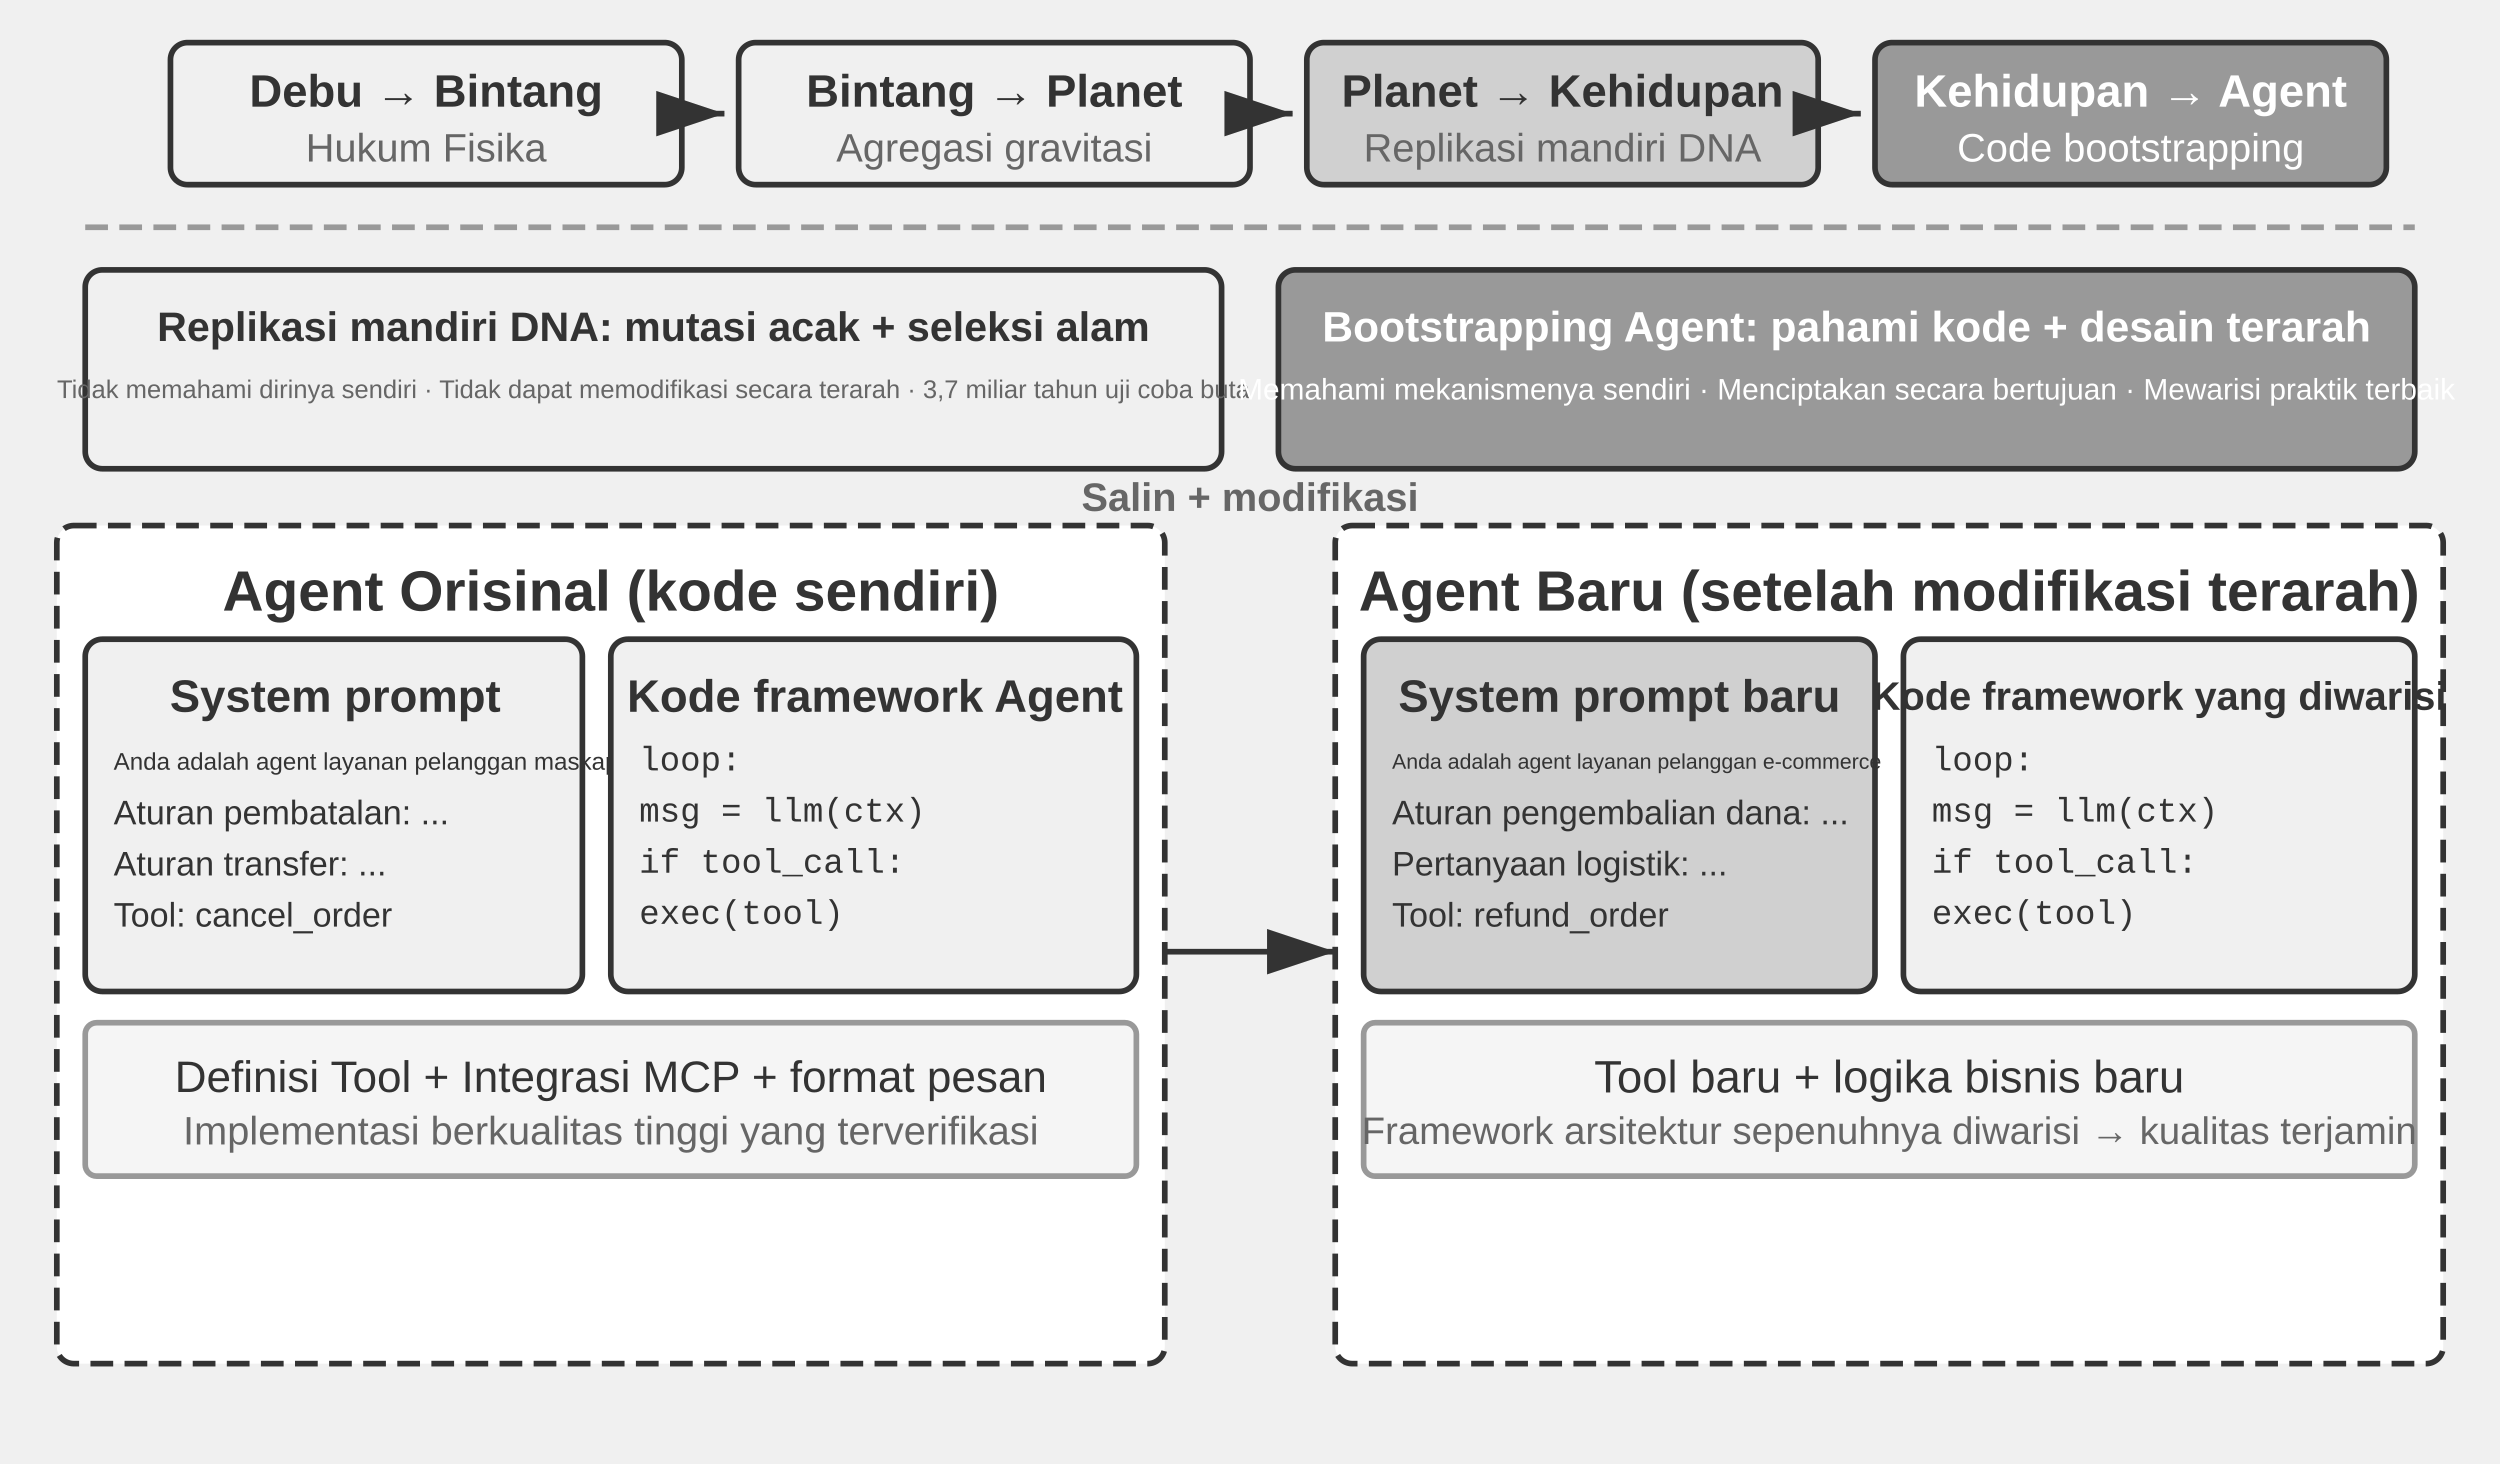
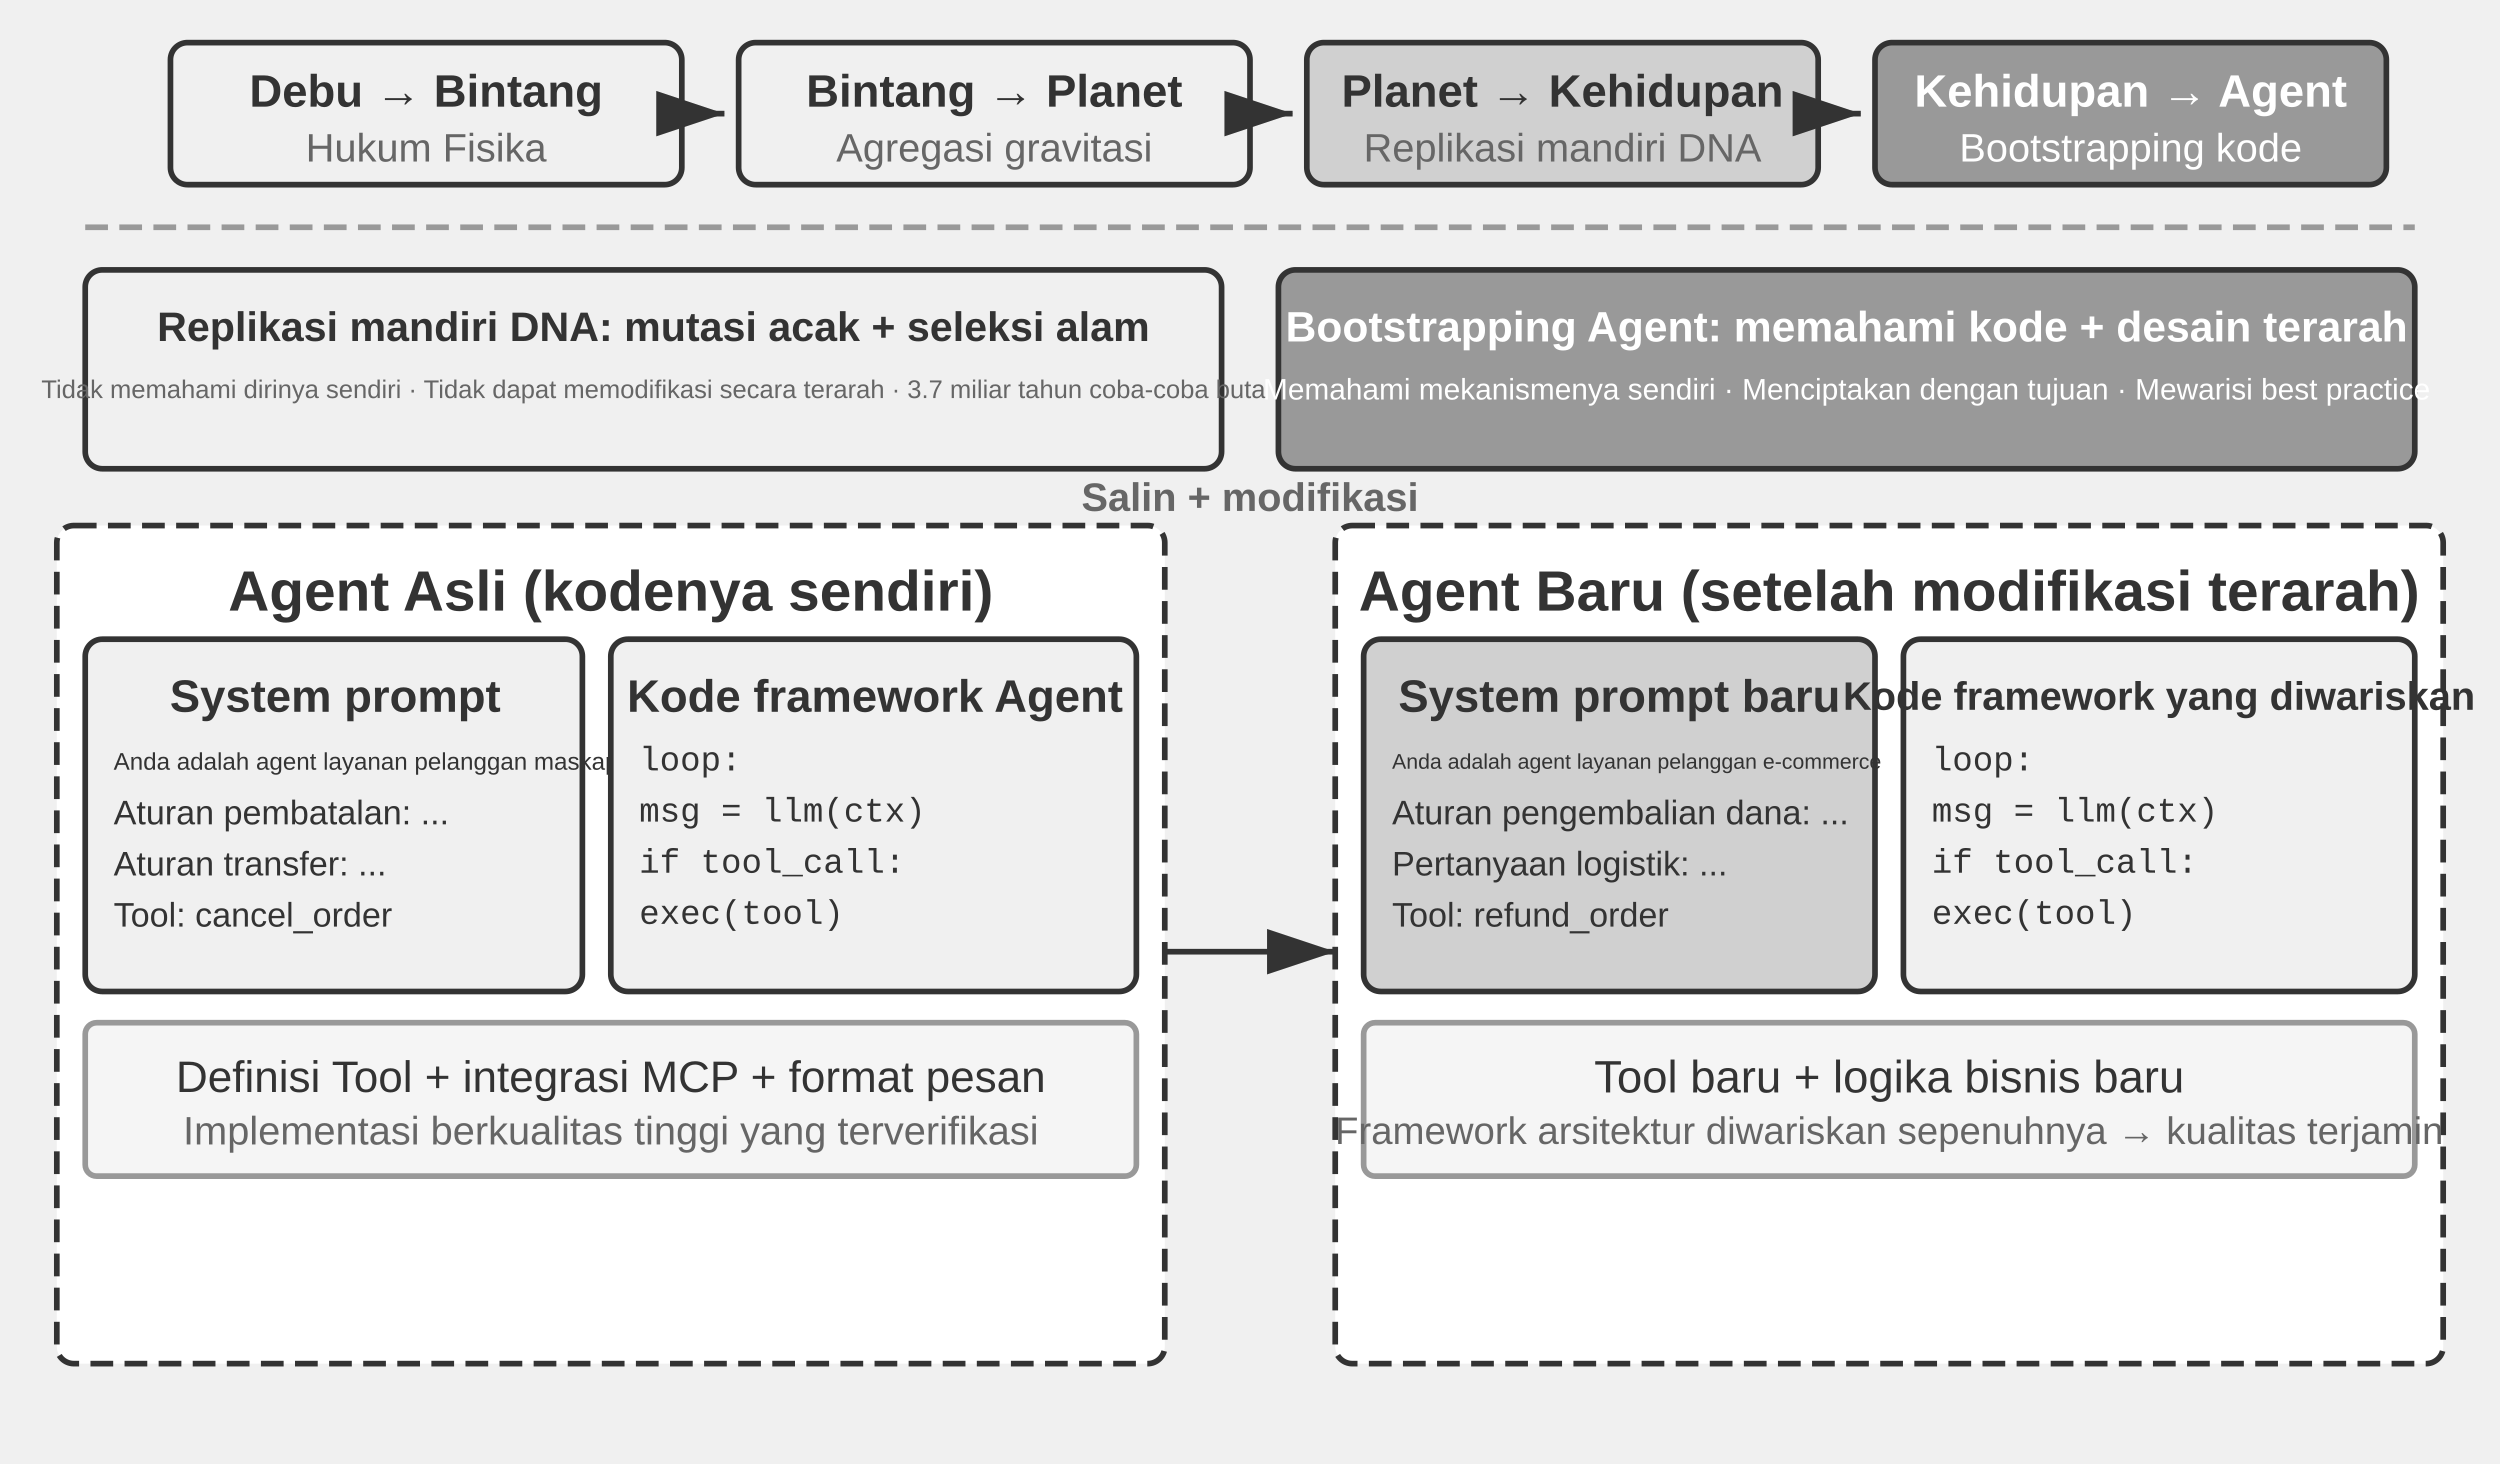
<svg xmlns="http://www.w3.org/2000/svg" viewBox="0 40 880 515" width="880" height="515" style="background:#ffffff">
  <defs>
    <marker id="ah" markerWidth="12" markerHeight="8" refX="12" refY="4" orient="auto">
      <polygon points="0 0, 12 4, 0 8" fill="#333333" />
    </marker>
    <marker id="ah-light" markerWidth="12" markerHeight="8" refX="12" refY="4" orient="auto">
      <polygon points="0 0, 12 4, 0 8" fill="#999999" />
    </marker>
  </defs>
  <rect x="60" y="55" width="180" height="50" rx="6" fill="#f0f0f0" stroke="#333333" stroke-width="2" />
  <text x="150" y="72" font-family="Arial, 'Helvetica Neue', Helvetica, 'PingFang SC', 'Microsoft YaHei', sans-serif" font-size="16" fill="#333333" text-anchor="middle" dominant-baseline="central" font-weight="bold">Debu → Bintang</text>
  <text x="150" y="92" font-family="Arial, 'Helvetica Neue', Helvetica, 'PingFang SC', 'Microsoft YaHei', sans-serif" font-size="14" fill="#666666" text-anchor="middle" dominant-baseline="central" font-weight="normal">Hukum Fisika</text>
  <line x1="240" y1="80" x2="255" y2="80" stroke="#333333" stroke-width="2" marker-end="url(#ah)" />
  <rect x="260" y="55" width="180" height="50" rx="6" fill="#f0f0f0" stroke="#333333" stroke-width="2" />
  <text x="350" y="72" font-family="Arial, 'Helvetica Neue', Helvetica, 'PingFang SC', 'Microsoft YaHei', sans-serif" font-size="16" fill="#333333" text-anchor="middle" dominant-baseline="central" font-weight="bold">Bintang → Planet</text>
  <text x="350" y="92" font-family="Arial, 'Helvetica Neue', Helvetica, 'PingFang SC', 'Microsoft YaHei', sans-serif" font-size="14" fill="#666666" text-anchor="middle" dominant-baseline="central" font-weight="normal">Agregasi gravitasi</text>
  <line x1="440" y1="80" x2="455" y2="80" stroke="#333333" stroke-width="2" marker-end="url(#ah)" />
  <rect x="460" y="55" width="180" height="50" rx="6" fill="#d0d0d0" stroke="#333333" stroke-width="2" />
  <text x="550" y="72" font-family="Arial, 'Helvetica Neue', Helvetica, 'PingFang SC', 'Microsoft YaHei', sans-serif" font-size="16" fill="#333333" text-anchor="middle" dominant-baseline="central" font-weight="bold">Planet → Kehidupan</text>
  <text x="550" y="92" font-family="Arial, 'Helvetica Neue', Helvetica, 'PingFang SC', 'Microsoft YaHei', sans-serif" font-size="14" fill="#666666" text-anchor="middle" dominant-baseline="central" font-weight="normal">Replikasi mandiri DNA</text>
  <line x1="640" y1="80" x2="655" y2="80" stroke="#333333" stroke-width="2" marker-end="url(#ah)" />
  <rect x="660" y="55" width="180" height="50" rx="6" fill="#999999" stroke="#333333" stroke-width="2" />
  <text x="750" y="72" font-family="Arial, 'Helvetica Neue', Helvetica, 'PingFang SC', 'Microsoft YaHei', sans-serif" font-size="16" fill="#ffffff" text-anchor="middle" dominant-baseline="central" font-weight="bold">Kehidupan → Agent</text>
-   <text x="750" y="92" font-family="Arial, 'Helvetica Neue', Helvetica, 'PingFang SC', 'Microsoft YaHei', sans-serif" font-size="14" fill="#ffffff" text-anchor="middle" dominant-baseline="central" font-weight="normal">Code bootstrapping</text>
+   <text x="750" y="92" font-family="Arial, 'Helvetica Neue', Helvetica, 'PingFang SC', 'Microsoft YaHei', sans-serif" font-size="14" fill="#ffffff" text-anchor="middle" dominant-baseline="central" font-weight="normal">Bootstrapping kode</text>
  <line x1="30" y1="120" x2="850" y2="120" stroke="#999999" stroke-width="2" stroke-dasharray="8,4" />
  <rect x="30" y="135" width="400" height="70" rx="6" fill="#f0f0f0" stroke="#333333" stroke-width="2" />
  <text x="230" y="155" font-family="Arial, 'Helvetica Neue', Helvetica, 'PingFang SC', 'Microsoft YaHei', sans-serif" font-size="14.5" fill="#333333" text-anchor="middle" dominant-baseline="central" font-weight="bold">Replikasi mandiri DNA: mutasi acak + seleksi alam</text>
-   <text x="230" y="177" font-family="Arial, 'Helvetica Neue', Helvetica, 'PingFang SC', 'Microsoft YaHei', sans-serif" font-size="9" fill="#666666" text-anchor="middle" dominant-baseline="central" font-weight="normal">Tidak memahami dirinya sendiri · Tidak dapat memodifikasi secara terarah · 3,7 miliar tahun uji coba buta</text>
+   <text x="230" y="177" font-family="Arial, 'Helvetica Neue', Helvetica, 'PingFang SC', 'Microsoft YaHei', sans-serif" font-size="9" fill="#666666" text-anchor="middle" dominant-baseline="central" font-weight="normal">Tidak memahami dirinya sendiri · Tidak dapat memodifikasi secara terarah · 3.7 miliar tahun coba-coba buta</text>
  <rect x="450" y="135" width="400" height="70" rx="6" fill="#999999" stroke="#333333" stroke-width="2" />
-   <text x="650" y="155" font-family="Arial, 'Helvetica Neue', Helvetica, 'PingFang SC', 'Microsoft YaHei', sans-serif" font-size="15" fill="#ffffff" text-anchor="middle" dominant-baseline="central" font-weight="bold">Bootstrapping Agent: pahami kode + desain terarah</text>
-   <text x="650" y="177" font-family="Arial, 'Helvetica Neue', Helvetica, 'PingFang SC', 'Microsoft YaHei', sans-serif" font-size="10.5" fill="#ffffff" text-anchor="middle" dominant-baseline="central" font-weight="normal">Memahami mekanismenya sendiri · Menciptakan secara bertujuan · Mewarisi praktik terbaik</text>
+   <text x="650" y="155" font-family="Arial, 'Helvetica Neue', Helvetica, 'PingFang SC', 'Microsoft YaHei', sans-serif" font-size="15" fill="#ffffff" text-anchor="middle" dominant-baseline="central" font-weight="bold">Bootstrapping Agent: memahami kode + desain terarah</text>
+   <text x="650" y="177" font-family="Arial, 'Helvetica Neue', Helvetica, 'PingFang SC', 'Microsoft YaHei', sans-serif" font-size="10.5" fill="#ffffff" text-anchor="middle" dominant-baseline="central" font-weight="normal">Memahami mekanismenya sendiri · Menciptakan dengan tujuan · Mewarisi best practice</text>
  <rect x="20" y="225" width="390" height="295" rx="6" fill="#ffffff" stroke="#333333" stroke-width="2" stroke-dasharray="8,4" />
-   <text x="215" y="248" font-family="Arial, 'Helvetica Neue', Helvetica, 'PingFang SC', 'Microsoft YaHei', sans-serif" font-size="20" fill="#333333" text-anchor="middle" dominant-baseline="central" font-weight="bold">Agent Orisinal (kode sendiri)</text>
+   <text x="215" y="248" font-family="Arial, 'Helvetica Neue', Helvetica, 'PingFang SC', 'Microsoft YaHei', sans-serif" font-size="20" fill="#333333" text-anchor="middle" dominant-baseline="central" font-weight="bold">Agent Asli (kodenya sendiri)</text>
  <rect x="30" y="265" width="175" height="124" rx="6" fill="#f0f0f0" stroke="#333333" stroke-width="2" />
  <text x="118" y="285" font-family="Arial, 'Helvetica Neue', Helvetica, 'PingFang SC', 'Microsoft YaHei', sans-serif" font-size="16" fill="#333333" text-anchor="middle" dominant-baseline="central" font-weight="bold">System prompt</text>
  <text x="40" y="308" font-family="Arial, 'Helvetica Neue', Helvetica, 'PingFang SC', 'Microsoft YaHei', sans-serif" font-size="8.5" fill="#333333" text-anchor="start" dominant-baseline="central" font-weight="normal">Anda adalah agent layanan pelanggan maskapai penerbangan</text>
  <text x="40" y="326" font-family="Arial, 'Helvetica Neue', Helvetica, 'PingFang SC', 'Microsoft YaHei', sans-serif" font-size="12" fill="#333333" text-anchor="start" dominant-baseline="central" font-weight="normal">Aturan pembatalan: ...</text>
  <text x="40" y="344" font-family="Arial, 'Helvetica Neue', Helvetica, 'PingFang SC', 'Microsoft YaHei', sans-serif" font-size="12" fill="#333333" text-anchor="start" dominant-baseline="central" font-weight="normal">Aturan transfer: ...</text>
  <text x="40" y="362" font-family="Arial, 'Helvetica Neue', Helvetica, 'PingFang SC', 'Microsoft YaHei', sans-serif" font-size="12" fill="#333333" text-anchor="start" dominant-baseline="central" font-weight="normal">Tool: cancel_order</text>
  <rect x="215" y="265" width="185" height="124" rx="6" fill="#f0f0f0" stroke="#333333" stroke-width="2" />
  <text x="308" y="285" font-family="Arial, 'Helvetica Neue', Helvetica, 'PingFang SC', 'Microsoft YaHei', sans-serif" font-size="16" fill="#333333" text-anchor="middle" dominant-baseline="central" font-weight="bold">Kode framework Agent</text>
  <text x="225" y="308" font-family="'Courier New', Courier, monospace" font-size="12" fill="#333333" text-anchor="start" dominant-baseline="central">loop:</text>
  <text x="225" y="326" font-family="'Courier New', Courier, monospace" font-size="12" fill="#333333" text-anchor="start" dominant-baseline="central">  msg = llm(ctx)</text>
  <text x="225" y="344" font-family="'Courier New', Courier, monospace" font-size="12" fill="#333333" text-anchor="start" dominant-baseline="central">  if tool_call:</text>
  <text x="225" y="362" font-family="'Courier New', Courier, monospace" font-size="12" fill="#333333" text-anchor="start" dominant-baseline="central">    exec(tool)</text>
  <rect x="30" y="400" width="370" height="54" rx="4" fill="#f5f5f5" stroke="#999999" stroke-width="2" />
-   <text x="215" y="419" font-family="Arial, 'Helvetica Neue', Helvetica, 'PingFang SC', 'Microsoft YaHei', sans-serif" font-size="15.5" fill="#333333" text-anchor="middle" dominant-baseline="central" font-weight="normal">Definisi Tool + Integrasi MCP + format pesan</text>
+   <text x="215" y="419" font-family="Arial, 'Helvetica Neue', Helvetica, 'PingFang SC', 'Microsoft YaHei', sans-serif" font-size="15.5" fill="#333333" text-anchor="middle" dominant-baseline="central" font-weight="normal">Definisi Tool + integrasi MCP + format pesan</text>
  <text x="215" y="438" font-family="Arial, 'Helvetica Neue', Helvetica, 'PingFang SC', 'Microsoft YaHei', sans-serif" font-size="14" fill="#666666" text-anchor="middle" dominant-baseline="central" font-weight="normal">Implementasi berkualitas tinggi yang terverifikasi</text>
  <text x="440" y="215" font-family="Arial, 'Helvetica Neue', Helvetica, 'PingFang SC', 'Microsoft YaHei', sans-serif" font-size="14" fill="#666666" text-anchor="middle" dominant-baseline="central" font-weight="bold">Salin + modifikasi</text>
  <line x1="410" y1="375" x2="470" y2="375" stroke="#333333" stroke-width="2" marker-end="url(#ah)" />
  <rect x="470" y="225" width="390" height="295" rx="6" fill="#ffffff" stroke="#333333" stroke-width="2" stroke-dasharray="8,4" />
  <text x="665" y="248" font-family="Arial, 'Helvetica Neue', Helvetica, 'PingFang SC', 'Microsoft YaHei', sans-serif" font-size="20" fill="#333333" text-anchor="middle" dominant-baseline="central" font-weight="bold">Agent Baru (setelah modifikasi terarah)</text>
  <rect x="480" y="265" width="180" height="124" rx="6" fill="#d0d0d0" stroke="#333333" stroke-width="2" />
  <text x="570" y="285" font-family="Arial, 'Helvetica Neue', Helvetica, 'PingFang SC', 'Microsoft YaHei', sans-serif" font-size="16" fill="#333333" text-anchor="middle" dominant-baseline="central" font-weight="bold">System prompt baru</text>
  <text x="490" y="308" font-family="Arial, 'Helvetica Neue', Helvetica, 'PingFang SC', 'Microsoft YaHei', sans-serif" font-size="7.5" fill="#333333" text-anchor="start" dominant-baseline="central" font-weight="normal">Anda adalah agent layanan pelanggan e-commerce</text>
  <text x="490" y="326" font-family="Arial, 'Helvetica Neue', Helvetica, 'PingFang SC', 'Microsoft YaHei', sans-serif" font-size="12" fill="#333333" text-anchor="start" dominant-baseline="central" font-weight="normal">Aturan pengembalian dana: ...</text>
  <text x="490" y="344" font-family="Arial, 'Helvetica Neue', Helvetica, 'PingFang SC', 'Microsoft YaHei', sans-serif" font-size="12" fill="#333333" text-anchor="start" dominant-baseline="central" font-weight="normal">Pertanyaan logistik: ...</text>
  <text x="490" y="362" font-family="Arial, 'Helvetica Neue', Helvetica, 'PingFang SC', 'Microsoft YaHei', sans-serif" font-size="12" fill="#333333" text-anchor="start" dominant-baseline="central" font-weight="normal">Tool: refund_order</text>
  <rect x="670" y="265" width="180" height="124" rx="6" fill="#f0f0f0" stroke="#333333" stroke-width="2" />
-   <text x="760" y="285" font-family="Arial, 'Helvetica Neue', Helvetica, 'PingFang SC', 'Microsoft YaHei', sans-serif" font-size="14" fill="#333333" text-anchor="middle" dominant-baseline="central" font-weight="bold">Kode framework yang diwarisi</text>
+   <text x="760" y="285" font-family="Arial, 'Helvetica Neue', Helvetica, 'PingFang SC', 'Microsoft YaHei', sans-serif" font-size="14" fill="#333333" text-anchor="middle" dominant-baseline="central" font-weight="bold">Kode framework yang diwariskan</text>
  <text x="680" y="308" font-family="'Courier New', Courier, monospace" font-size="12" fill="#333333" text-anchor="start" dominant-baseline="central">loop:</text>
  <text x="680" y="326" font-family="'Courier New', Courier, monospace" font-size="12" fill="#333333" text-anchor="start" dominant-baseline="central">  msg = llm(ctx)</text>
  <text x="680" y="344" font-family="'Courier New', Courier, monospace" font-size="12" fill="#333333" text-anchor="start" dominant-baseline="central">  if tool_call:</text>
  <text x="680" y="362" font-family="'Courier New', Courier, monospace" font-size="12" fill="#333333" text-anchor="start" dominant-baseline="central">    exec(tool)</text>
  <rect x="480" y="400" width="370" height="54" rx="4" fill="#f5f5f5" stroke="#999999" stroke-width="2" />
  <text x="665" y="419" font-family="Arial, 'Helvetica Neue', Helvetica, 'PingFang SC', 'Microsoft YaHei', sans-serif" font-size="16" fill="#333333" text-anchor="middle" dominant-baseline="central" font-weight="normal">Tool baru + logika bisnis baru</text>
-   <text x="665" y="438" font-family="Arial, 'Helvetica Neue', Helvetica, 'PingFang SC', 'Microsoft YaHei', sans-serif" font-size="13.5" fill="#666666" text-anchor="middle" dominant-baseline="central" font-weight="normal">Framework arsitektur sepenuhnya diwarisi → kualitas terjamin</text>
+   <text x="665" y="438" font-family="Arial, 'Helvetica Neue', Helvetica, 'PingFang SC', 'Microsoft YaHei', sans-serif" font-size="13.5" fill="#666666" text-anchor="middle" dominant-baseline="central" font-weight="normal">Framework arsitektur diwariskan sepenuhnya → kualitas terjamin</text>
</svg>
